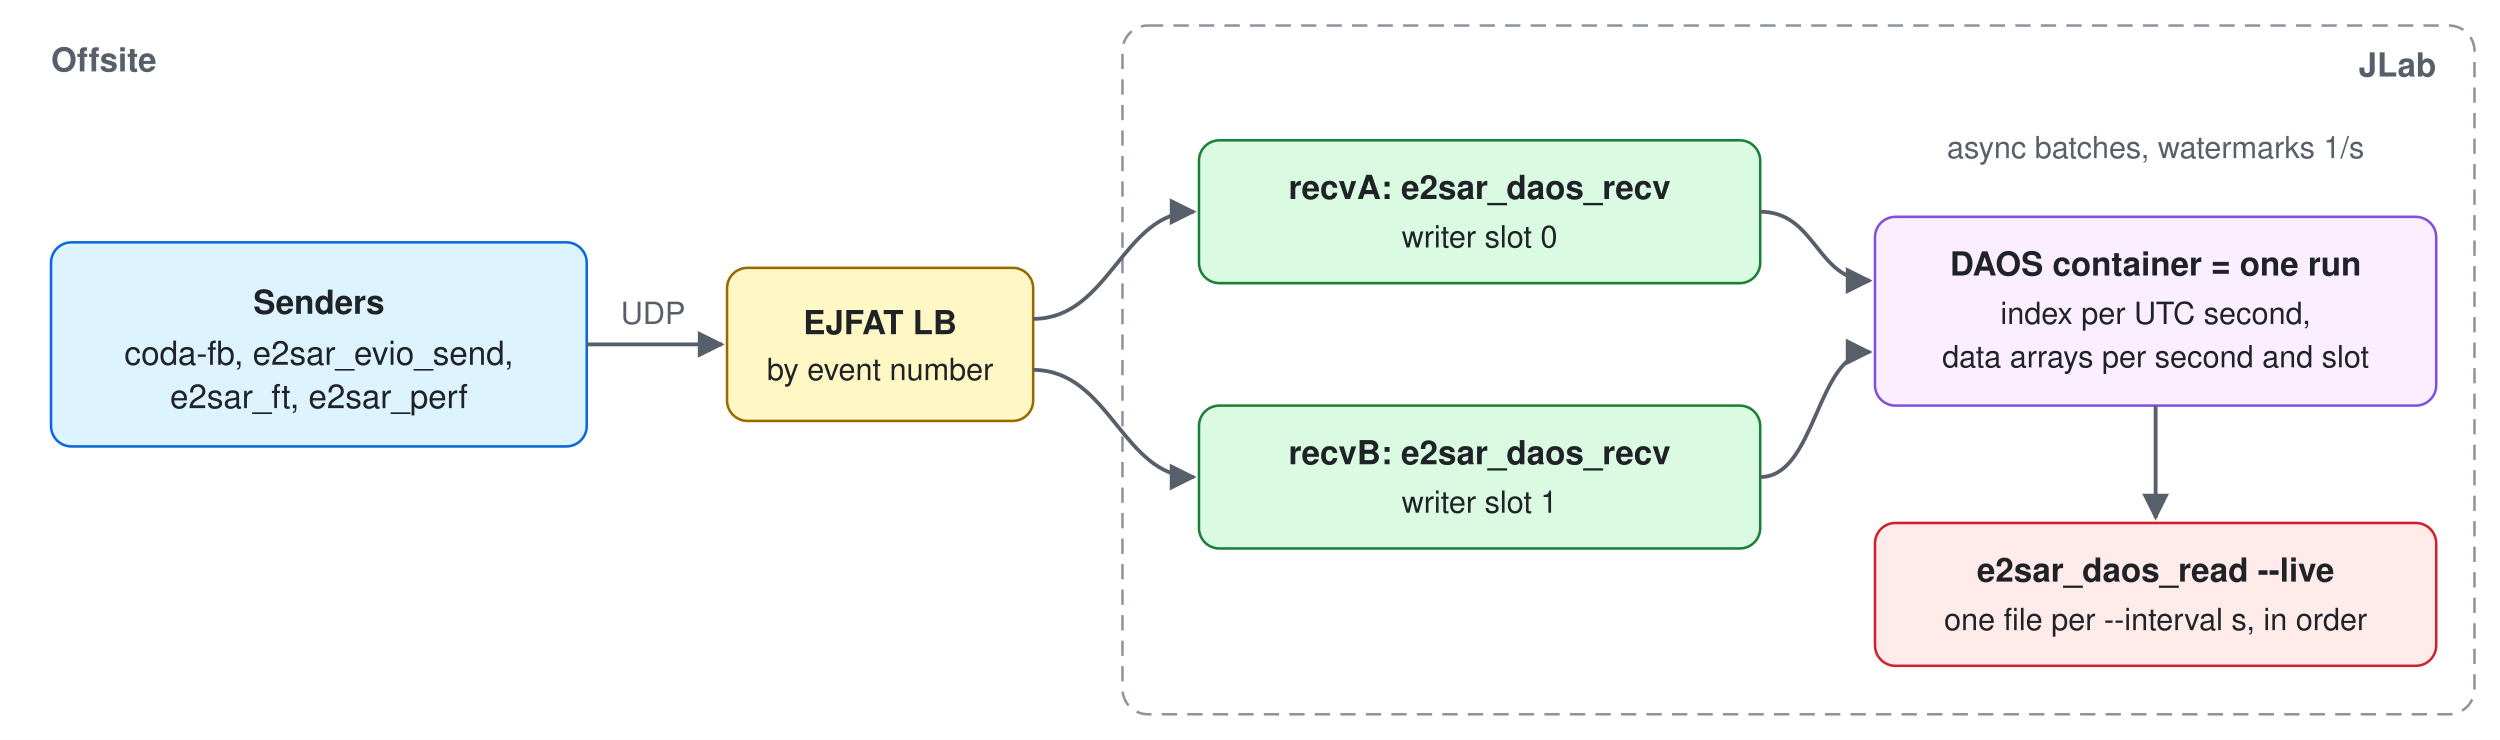
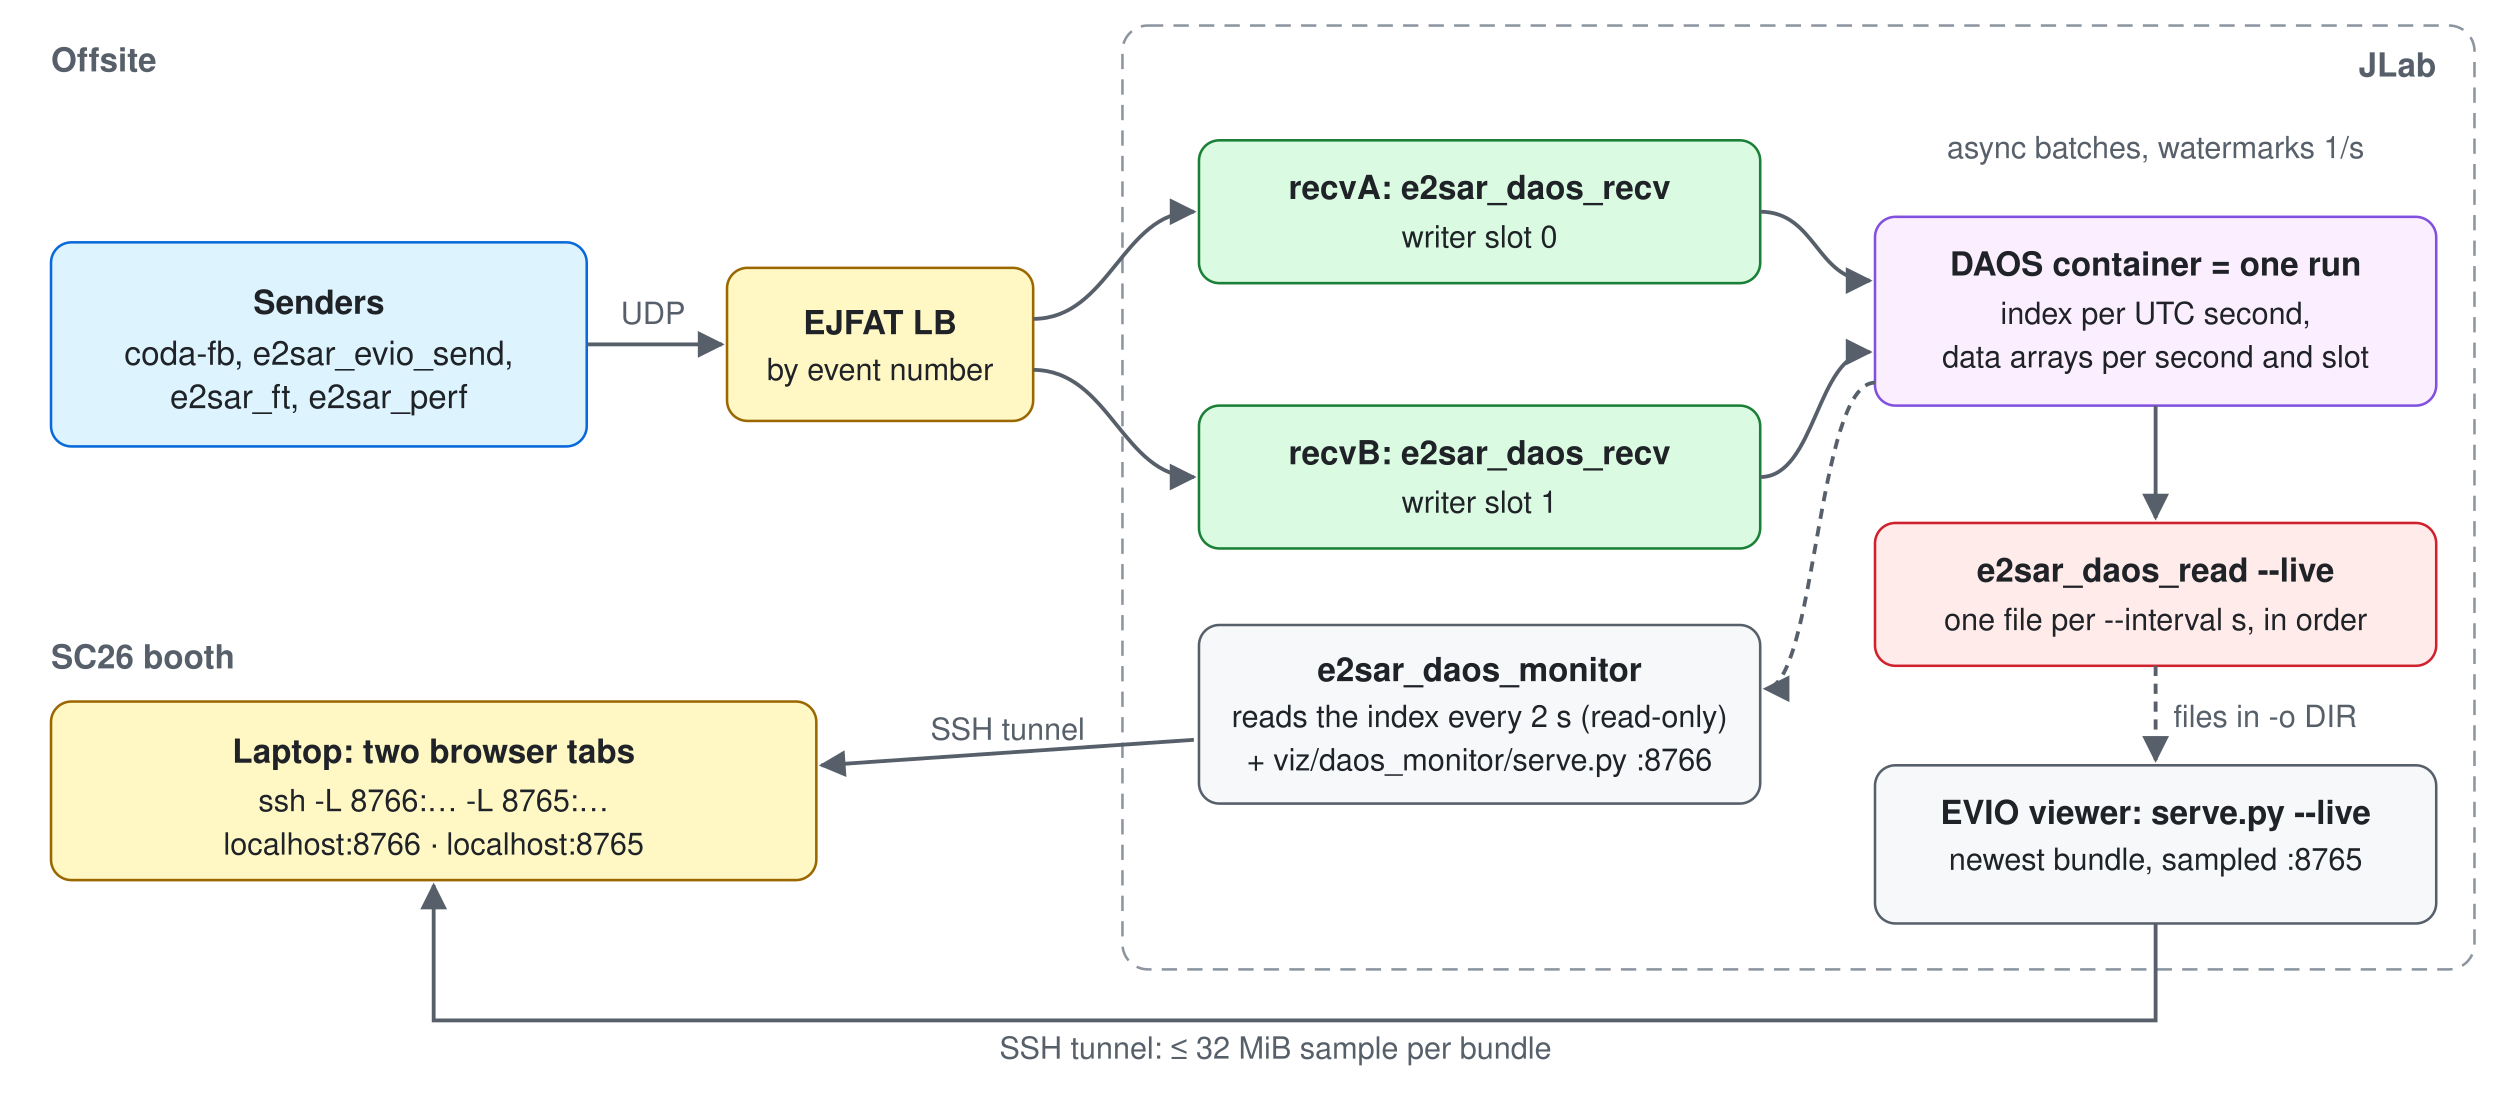
- <svg xmlns="http://www.w3.org/2000/svg" width="980" height="290" viewBox="0 0 980 290" font-family="Helvetica, Arial, sans-serif" font-size="13" fill="#1f2328">
+ <svg xmlns="http://www.w3.org/2000/svg" width="980" height="430" viewBox="0 0 980 430" font-family="Helvetica, Arial, sans-serif" font-size="13" fill="#1f2328">
  <defs>
    <marker id="arrow" viewBox="0 0 10 10" refX="9" refY="5" markerWidth="7" markerHeight="7" orient="auto-start-reverse">
      <path d="M0,0 L10,5 L0,10 z" fill="#57606a" />
    </marker>
  </defs>
-   <rect width="980" height="290" fill="#ffffff" />
+   <rect width="980" height="430" fill="#ffffff" />
  <text x="20" y="28" font-weight="bold" fill="#57606a">Offsite</text>
-   <rect x="440" y="10" width="530" height="270" rx="10" fill="none" stroke="#8c959f" stroke-dasharray="6 4" />
+   <rect x="440" y="10" width="530" height="370" rx="10" fill="none" stroke="#8c959f" stroke-dasharray="6 4" />
  <text x="955" y="30" text-anchor="end" font-weight="bold" fill="#57606a">JLab</text>
  <rect x="20" y="95" width="210" height="80" rx="8" fill="#ddf4ff" stroke="#0969da" />
  <text x="125" y="123" text-anchor="middle" font-weight="bold">Senders</text>
  <text x="125" y="143" text-anchor="middle">coda-fb, e2sar_evio_send,</text>
  <text x="125" y="160" text-anchor="middle">e2sar_ft, e2sar_perf</text>
  <rect x="285" y="105" width="120" height="60" rx="8" fill="#fff8c5" stroke="#9a6700" />
  <text x="345" y="131" text-anchor="middle" font-weight="bold">EJFAT LB</text>
  <text x="345" y="149" text-anchor="middle" font-size="12">by event number</text>
  <line x1="230" y1="135" x2="283" y2="135" stroke="#57606a" stroke-width="1.5" marker-end="url(#arrow)" />
  <text x="256" y="127" text-anchor="middle" font-size="12" fill="#57606a">UDP</text>
  <rect x="470" y="55" width="220" height="56" rx="8" fill="#dafbe1" stroke="#1a7f37" />
  <text x="580" y="78" text-anchor="middle" font-weight="bold">recvA: e2sar_daos_recv</text>
  <text x="580" y="97" text-anchor="middle" font-size="12">writer slot 0</text>
  <rect x="470" y="159" width="220" height="56" rx="8" fill="#dafbe1" stroke="#1a7f37" />
  <text x="580" y="182" text-anchor="middle" font-weight="bold">recvB: e2sar_daos_recv</text>
  <text x="580" y="201" text-anchor="middle" font-size="12">writer slot 1</text>
  <path d="M405,125 C435,125 440,83 468,83" fill="none" stroke="#57606a" stroke-width="1.5" marker-end="url(#arrow)" />
  <path d="M405,145 C435,145 440,187 468,187" fill="none" stroke="#57606a" stroke-width="1.5" marker-end="url(#arrow)" />
  <rect x="735" y="85" width="220" height="74" rx="8" fill="#fbefff" stroke="#8250df" />
  <text x="845" y="108" text-anchor="middle" font-weight="bold">DAOS container = one run</text>
  <text x="845" y="127" text-anchor="middle" font-size="12">index per UTC second,</text>
  <text x="845" y="144" text-anchor="middle" font-size="12">data arrays per second and slot</text>
  <path d="M690,83 C712,83 712,110 733,110" fill="none" stroke="#57606a" stroke-width="1.5" marker-end="url(#arrow)" />
  <path d="M690,187 C712,187 712,138 733,138" fill="none" stroke="#57606a" stroke-width="1.5" marker-end="url(#arrow)" />
  <text x="845" y="62" text-anchor="middle" font-size="12" fill="#57606a">async batches, watermarks 1/s</text>
  <rect x="735" y="205" width="220" height="56" rx="8" fill="#ffebe9" stroke="#cf222e" />
  <text x="845" y="228" text-anchor="middle" font-weight="bold">e2sar_daos_read --live</text>
  <text x="845" y="247" text-anchor="middle" font-size="12">one file per --interval s, in order</text>
  <line x1="845" y1="159" x2="845" y2="203" stroke="#57606a" stroke-width="1.5" marker-end="url(#arrow)" />
+   <rect x="470" y="245" width="220" height="70" rx="8" fill="#f6f8fa" stroke="#57606a" />
+   <text x="580" y="267" text-anchor="middle" font-weight="bold">e2sar_daos_monitor</text>
+   <text x="580" y="285" text-anchor="middle" font-size="12">reads the index every 2 s (read-only)</text>
+   <text x="580" y="302" text-anchor="middle" font-size="12">+ viz/daos_monitor/serve.py :8766</text>
+   <path d="M735,150 C712,150 712,270 692,270" fill="none" stroke="#57606a" stroke-width="1.5" stroke-dasharray="4 3" marker-end="url(#arrow)" />
+   <rect x="735" y="300" width="220" height="62" rx="8" fill="#f6f8fa" stroke="#57606a" />
+   <text x="845" y="323" text-anchor="middle" font-weight="bold">EVIO viewer: serve.py --live</text>
+   <text x="845" y="341" text-anchor="middle" font-size="12">newest bundle, sampled :8765</text>
+   <line x1="845" y1="261" x2="845" y2="298" stroke="#57606a" stroke-width="1.5" stroke-dasharray="4 3" marker-end="url(#arrow)" />
+   <text x="852" y="285" font-size="12" fill="#57606a">files in -o DIR</text>
+   <text x="20" y="262" font-weight="bold" fill="#57606a">SC26 booth</text>
+   <rect x="20" y="275" width="300" height="70" rx="8" fill="#fff8c5" stroke="#9a6700" />
+   <text x="170" y="299" text-anchor="middle" font-weight="bold">Laptop: two browser tabs</text>
+   <text x="170" y="318" text-anchor="middle" font-size="12">ssh -L 8766:… -L 8765:…</text>
+   <text x="170" y="335" text-anchor="middle" font-size="12">localhost:8766 · localhost:8765</text>
+   <line x1="468" y1="290" x2="322" y2="300" stroke="#57606a" stroke-width="1.5" marker-end="url(#arrow)" />
+   <path d="M845,362 L845,400 L170,400 L170,347" fill="none" stroke="#57606a" stroke-width="1.5" marker-end="url(#arrow)" />
+   <text x="395" y="290" text-anchor="middle" font-size="12" fill="#57606a">SSH tunnel</text>
+   <text x="500" y="415" text-anchor="middle" font-size="12" fill="#57606a">SSH tunnel: ≤ 32 MiB sample per bundle</text>
</svg>
